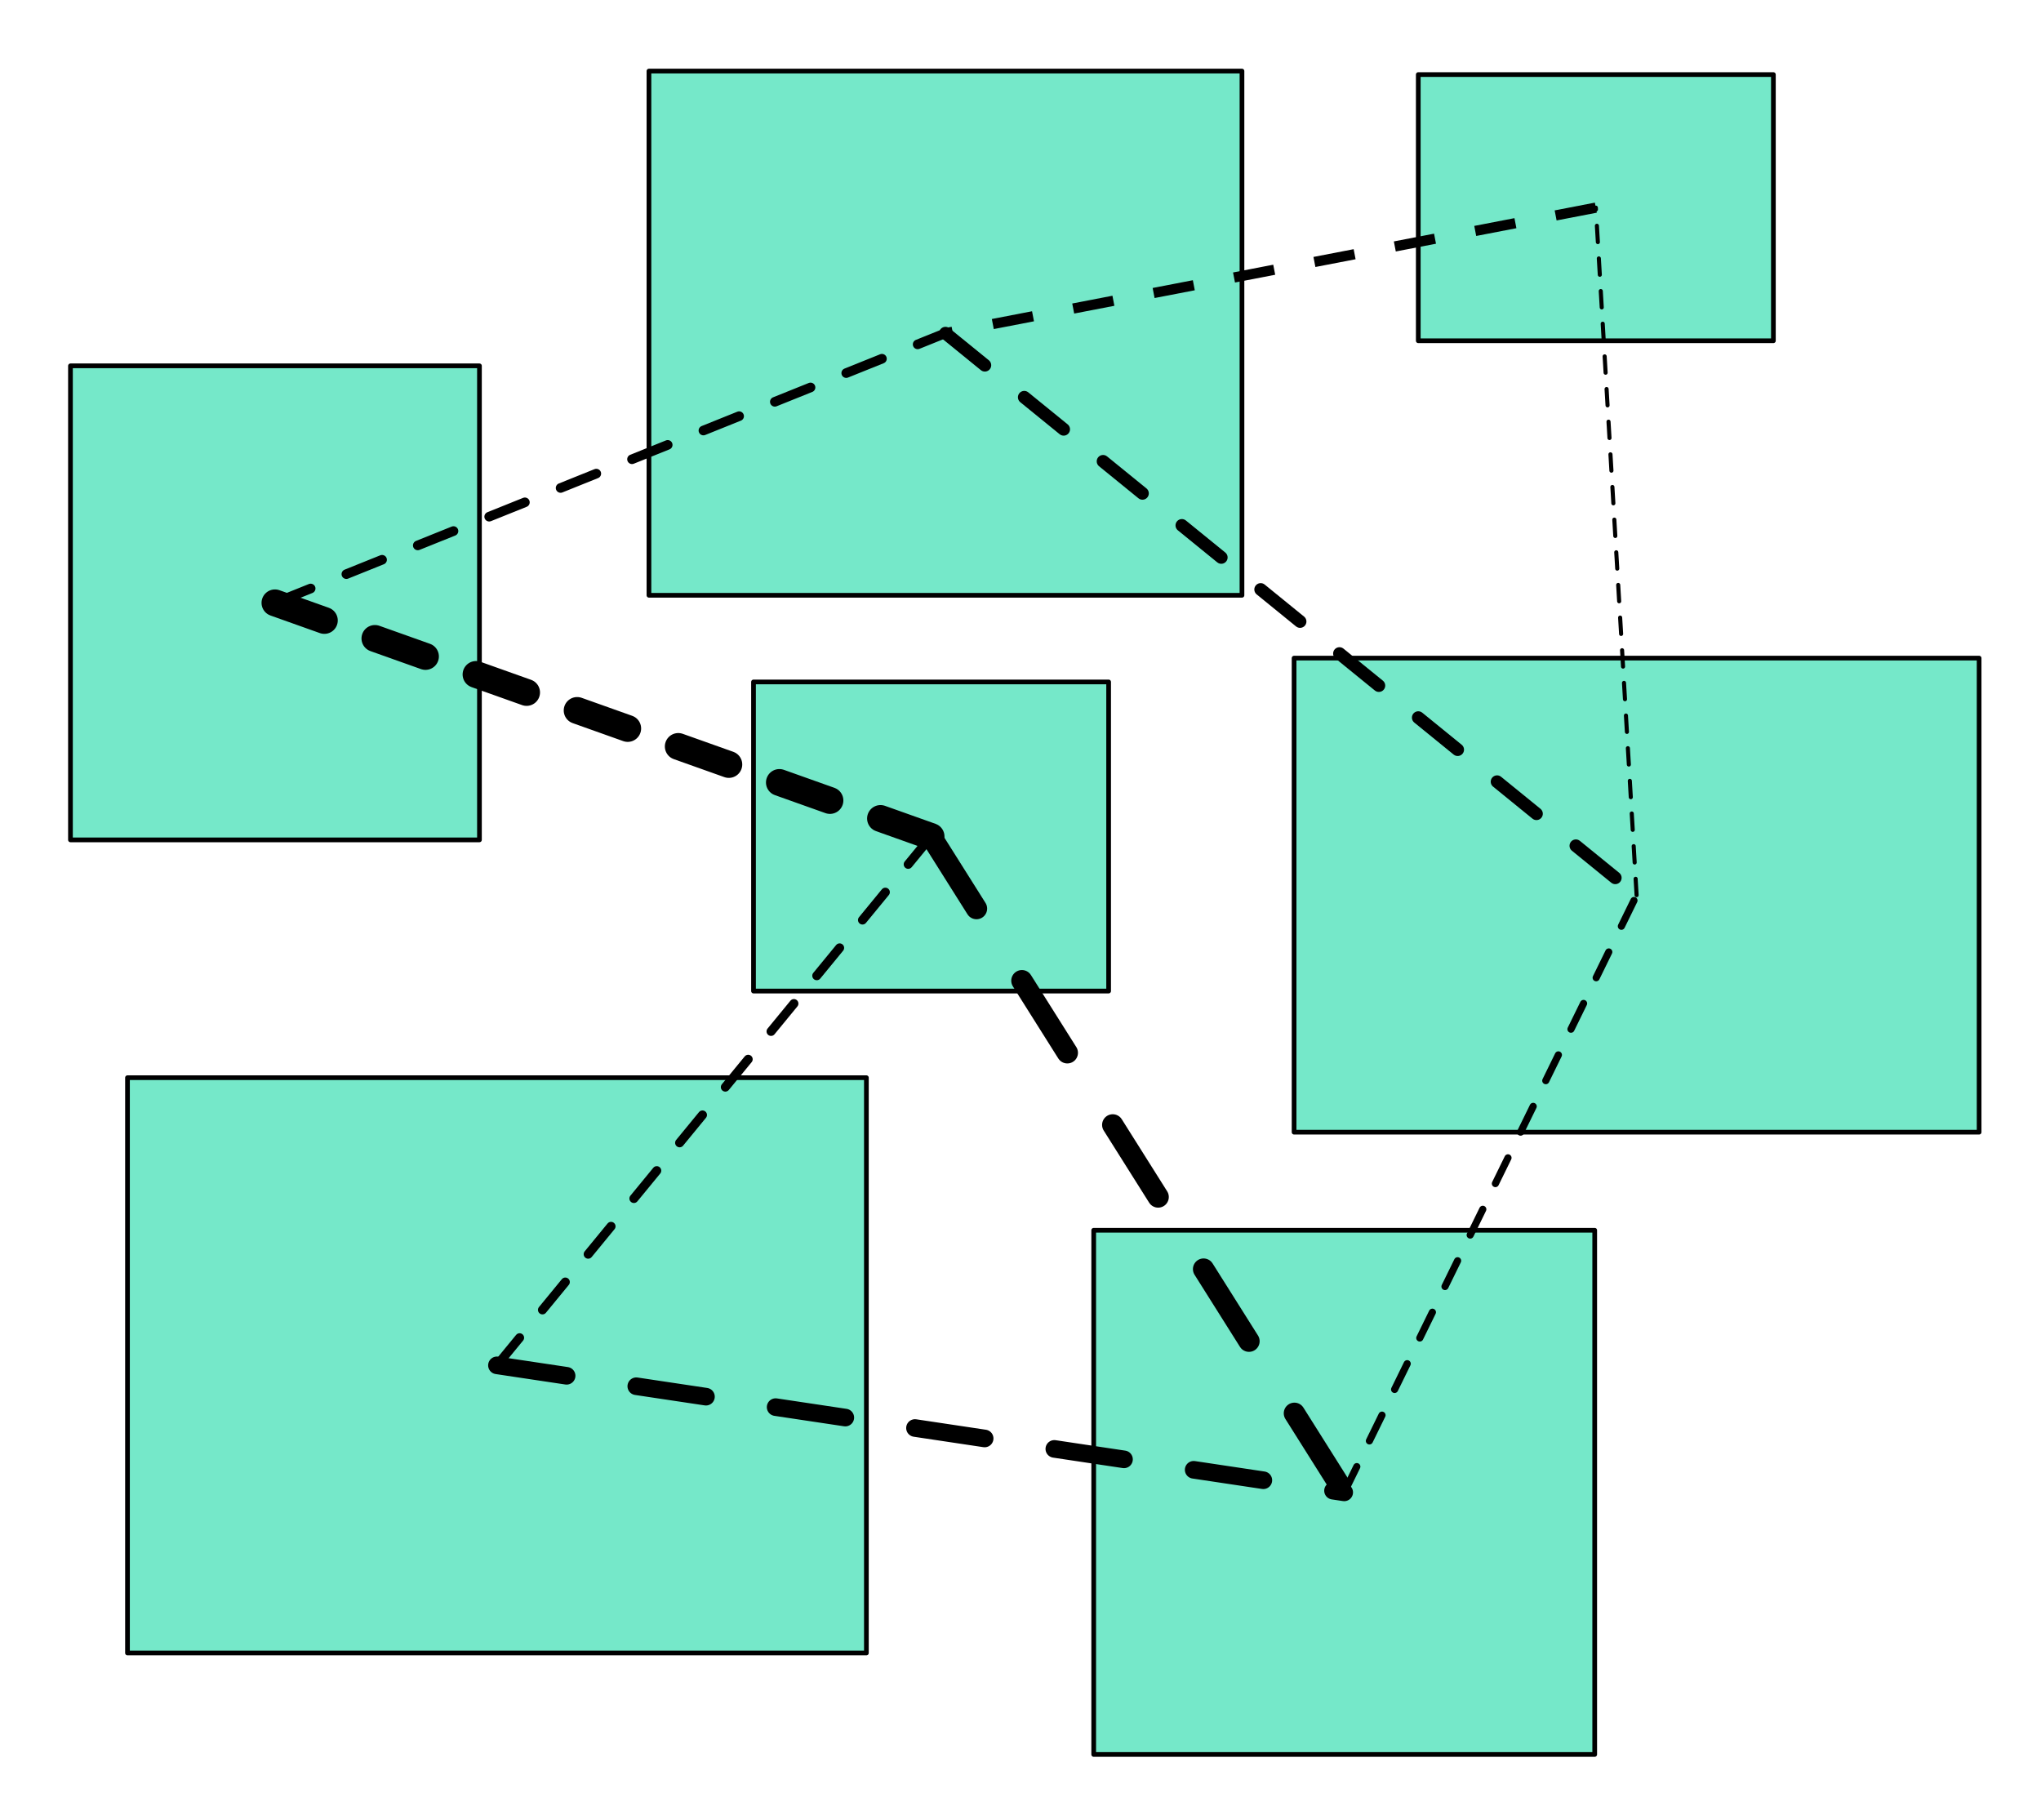
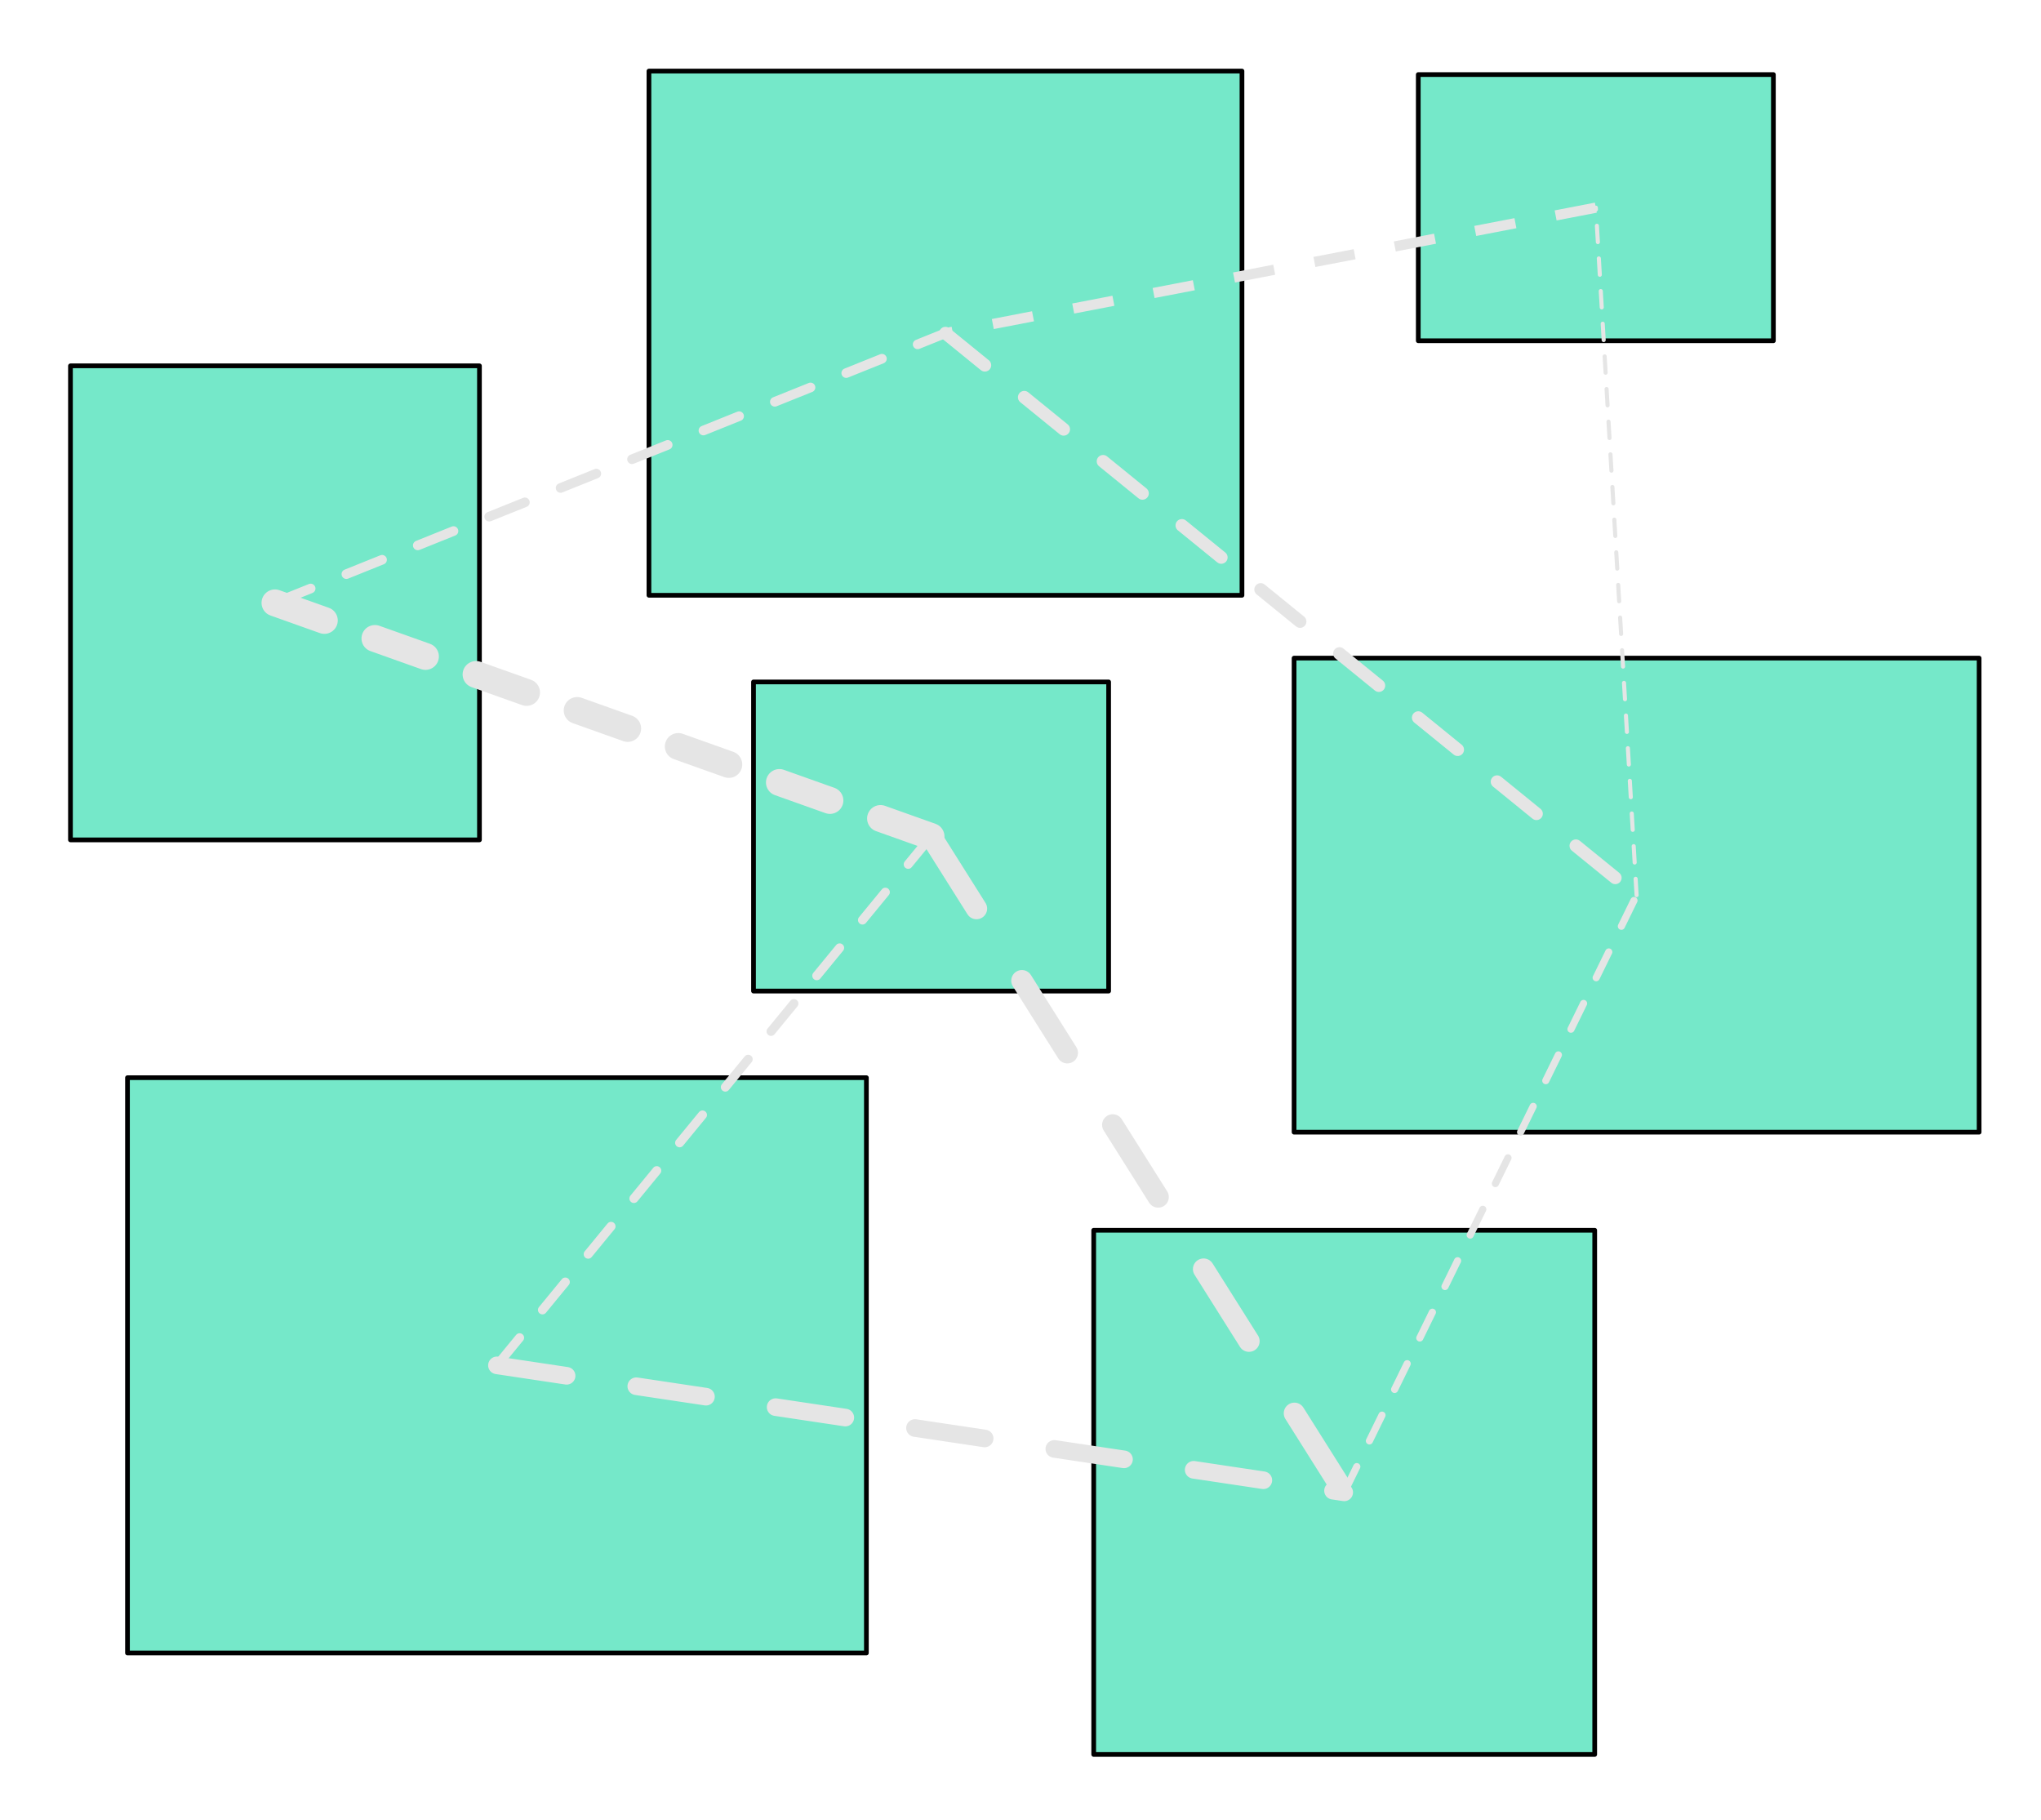
<svg xmlns="http://www.w3.org/2000/svg" width="332mm" height="296mm" viewBox="0 0 332 296" version="1.1" id="svg5">
  <defs id="defs2">
    <rect x="-396.864" y="120.357" width="93.549" height="78.204" id="rect961" />
    <rect x="-396.864" y="120.357" width="93.549" height="78.204" id="rect961-9" />
    <rect x="-396.864" y="120.357" width="93.549" height="78.204" id="rect961-7" />
    <rect x="-396.864" y="120.357" width="93.549" height="78.204" id="rect961-4" />
    <rect x="-396.864" y="120.357" width="93.549" height="78.204" id="rect961-0" />
    <rect x="-396.864" y="120.357" width="93.549" height="78.204" id="rect961-6" />
    <rect x="-396.864" y="120.357" width="93.549" height="78.204" id="rect961-06" />
    <rect x="-396.864" y="120.357" width="93.549" height="78.204" id="rect961-061" />
    <rect x="-396.864" y="120.357" width="93.549" height="78.204" id="rect961-47" />
    <rect x="-396.864" y="120.357" width="93.549" height="78.204" id="rect961-5" />
    <rect x="-396.864" y="120.357" width="93.549" height="78.204" id="rect961-78" />
    <rect x="-396.864" y="120.357" width="93.549" height="78.204" id="rect961-5-8" />
    <rect x="-396.864" y="120.357" width="93.549" height="78.204" id="rect961-4-3" />
    <rect x="-396.864" y="120.357" width="93.549" height="78.204" id="rect961-06-4" />
    <rect x="-396.864" y="120.357" width="93.549" height="78.204" id="rect2212" />
    <rect x="-396.864" y="120.357" width="93.549" height="78.204" id="rect2214" />
    <rect x="-396.864" y="120.357" width="93.549" height="78.204" id="rect2216" />
    <rect x="-396.864" y="120.357" width="93.549" height="78.204" id="rect2218" />
    <rect x="-396.864" y="120.357" width="93.549" height="78.204" id="rect961-6-6" />
    <rect x="-396.864" y="120.357" width="93.549" height="78.204" id="rect961-0-9" />
    <rect x="-396.864" y="120.357" width="93.549" height="78.204" id="rect961-47-6" />
    <rect x="-396.864" y="120.357" width="93.549" height="78.204" id="rect961-061-4" />
    <rect x="-396.864" y="120.357" width="93.549" height="78.204" id="rect961-9-5" />
  </defs>
  <g id="layer1">
    <rect style="fill:#73e7c8;fill-opacity:0.988;stroke:#000000;stroke-width:0.765;stroke-linejoin:round;stroke-miterlimit:10;stroke-dasharray:none" id="rect363" width="120.194" height="93.57" x="20.738" y="175.28" />
    <rect style="fill:#73e7c8;fill-opacity:0.988;stroke:#000000;stroke-width:0.765;stroke-linejoin:round;stroke-miterlimit:10;stroke-dasharray:none" id="rect1247" width="57.765" height="50.276" x="122.57" y="110.912" />
    <rect style="fill:#73e7c8;fill-opacity:0.988;stroke:#000000;stroke-width:0.765;stroke-linejoin:round;stroke-miterlimit:10;stroke-dasharray:none" id="rect1249" width="66.528" height="77.101" x="11.462" y="59.5" />
    <rect style="fill:#73e7c8;fill-opacity:0.988;stroke:#000000;stroke-width:0.765;stroke-linejoin:round;stroke-miterlimit:10;stroke-dasharray:none" id="rect1251" width="111.431" height="77.101" x="210.503" y="107.039" />
    <rect style="fill:#73e7c8;fill-opacity:0.988;stroke:#000000;stroke-width:0.765;stroke-linejoin:round;stroke-miterlimit:10;stroke-dasharray:none" id="rect1253" width="57.765" height="43.294" x="230.704" y="12.128" />
    <rect style="fill:#73e7c8;fill-opacity:0.988;stroke:#000000;stroke-width:0.765;stroke-linejoin:round;stroke-miterlimit:10;stroke-dasharray:none" id="rect1302" width="96.463" height="85.261" x="105.562" y="11.558" />
    <rect style="fill:#73e7c8;fill-opacity:0.988;stroke:#000000;stroke-width:0.765;stroke-linejoin:round;stroke-miterlimit:10;stroke-dasharray:none" id="rect1304" width="81.496" height="85.261" x="177.908" y="200.092" />
-     <path style="fill:none;stroke:#000000;stroke-width:1.565;stroke-linecap:round;stroke-linejoin:miter;stroke-opacity:1;stroke-dasharray:6.26,6.26;stroke-dashoffset:0" d="M 44.726,98.05 153.794,54.189" id="path272" />
-     <path style="fill:none;stroke:#000000;stroke-width:1.465;stroke-linecap:round;stroke-linejoin:miter;stroke-opacity:1;stroke-dasharray:5.86,5.86;stroke-dashoffset:0" d="M 151.452,136.049 80.835,222.064" id="path274" />
-     <path style="fill:none;stroke:#000000;stroke-width:1.165;stroke-linecap:round;stroke-linejoin:miter;stroke-opacity:1;stroke-dasharray:4.66,4.66;stroke-dashoffset:0" d="m 218.656,242.723 47.563,-97.134" id="path276" />
-     <path style="fill:none;stroke:#000000;stroke-width:1.665;stroke-linecap:butt;stroke-linejoin:miter;stroke-opacity:1;stroke-dasharray:6.66,6.66;stroke-dashoffset:0" d="M 259.586,33.775 153.794,54.189" id="path278" />
-     <path style="fill:none;stroke:#000000;stroke-width:4.365;stroke-linecap:round;stroke-linejoin:miter;stroke-opacity:1;stroke-dasharray:8.73,8.73;stroke-dashoffset:0" d="M 151.452,136.049 44.726,98.05" id="path280" />
-     <path style="fill:none;stroke:#000000;stroke-width:2.865;stroke-linecap:round;stroke-linejoin:miter;stroke-opacity:1;stroke-dasharray:11.46,11.46;stroke-dashoffset:0" d="M 80.835,222.064 218.656,242.723" id="path282" />
-     <path style="fill:none;stroke:#000000;stroke-width:0.665;stroke-linecap:round;stroke-linejoin:miter;stroke-opacity:1;stroke-dasharray:2.66,2.66;stroke-dashoffset:0" d="M 266.218,145.589 259.586,33.775" id="path284" />
-     <path style="fill:none;stroke:#000000;stroke-width:3.465;stroke-linecap:round;stroke-linejoin:miter;stroke-opacity:1;stroke-dasharray:13.86,13.86;stroke-dashoffset:0" d="m 151.452,136.049 67.204,106.673" id="path286" />
-     <path style="fill:none;stroke:#000000;stroke-width:2.065;stroke-linecap:round;stroke-linejoin:miter;stroke-opacity:1;stroke-dasharray:8.26,8.26;stroke-dashoffset:0" d="m 153.794,54.189 112.424,91.4" id="path288" />
+     <path style="fill:none;stroke:#e5e5e5;stroke-width:1.565;stroke-linecap:round;stroke-linejoin:miter;stroke-opacity:1;stroke-dasharray:6.26, 6.26;stroke-dashoffset:0" d="M 44.726,98.05 153.794,54.189" id="path272" />
+     <path style="fill:none;stroke:#e5e5e5;stroke-width:1.465;stroke-linecap:round;stroke-linejoin:miter;stroke-opacity:1;stroke-dasharray:5.86, 5.86;stroke-dashoffset:0" d="M 151.452,136.049 80.835,222.064" id="path274" />
+     <path style="fill:none;stroke:#e5e5e5;stroke-width:1.165;stroke-linecap:round;stroke-linejoin:miter;stroke-opacity:1;stroke-dasharray:4.66, 4.66;stroke-dashoffset:0" d="m 218.656,242.723 47.563,-97.134" id="path276" />
+     <path style="fill:none;stroke:#e5e5e5;stroke-width:1.665;stroke-linecap:butt;stroke-linejoin:miter;stroke-opacity:1;stroke-dasharray:6.66, 6.66;stroke-dashoffset:0" d="M 259.586,33.775 153.794,54.189" id="path278" />
+     <path style="fill:none;stroke:#e5e5e5;stroke-width:4.365;stroke-linecap:round;stroke-linejoin:miter;stroke-opacity:1;stroke-dasharray:8.73, 8.73;stroke-dashoffset:0" d="M 151.452,136.049 44.726,98.05" id="path280" />
+     <path style="fill:none;stroke:#e5e5e5;stroke-width:2.865;stroke-linecap:round;stroke-linejoin:miter;stroke-opacity:1;stroke-dasharray:11.46, 11.46;stroke-dashoffset:0" d="M 80.835,222.064 218.656,242.723" id="path282" />
+     <path style="fill:none;stroke:#e5e5e5;stroke-width:0.665;stroke-linecap:round;stroke-linejoin:miter;stroke-opacity:1;stroke-dasharray:2.66, 2.66;stroke-dashoffset:0" d="M 266.218,145.589 259.586,33.775" id="path284" />
+     <path style="fill:none;stroke:#e5e5e5;stroke-width:3.465;stroke-linecap:round;stroke-linejoin:miter;stroke-opacity:1;stroke-dasharray:13.86, 13.86;stroke-dashoffset:0" d="m 151.452,136.049 67.204,106.673" id="path286" />
+     <path style="fill:none;stroke:#e5e5e5;stroke-width:2.065;stroke-linecap:round;stroke-linejoin:miter;stroke-opacity:1;stroke-dasharray:8.26, 8.26;stroke-dashoffset:0" d="m 153.794,54.189 112.424,91.4" id="path288" />
  </g>
</svg>
